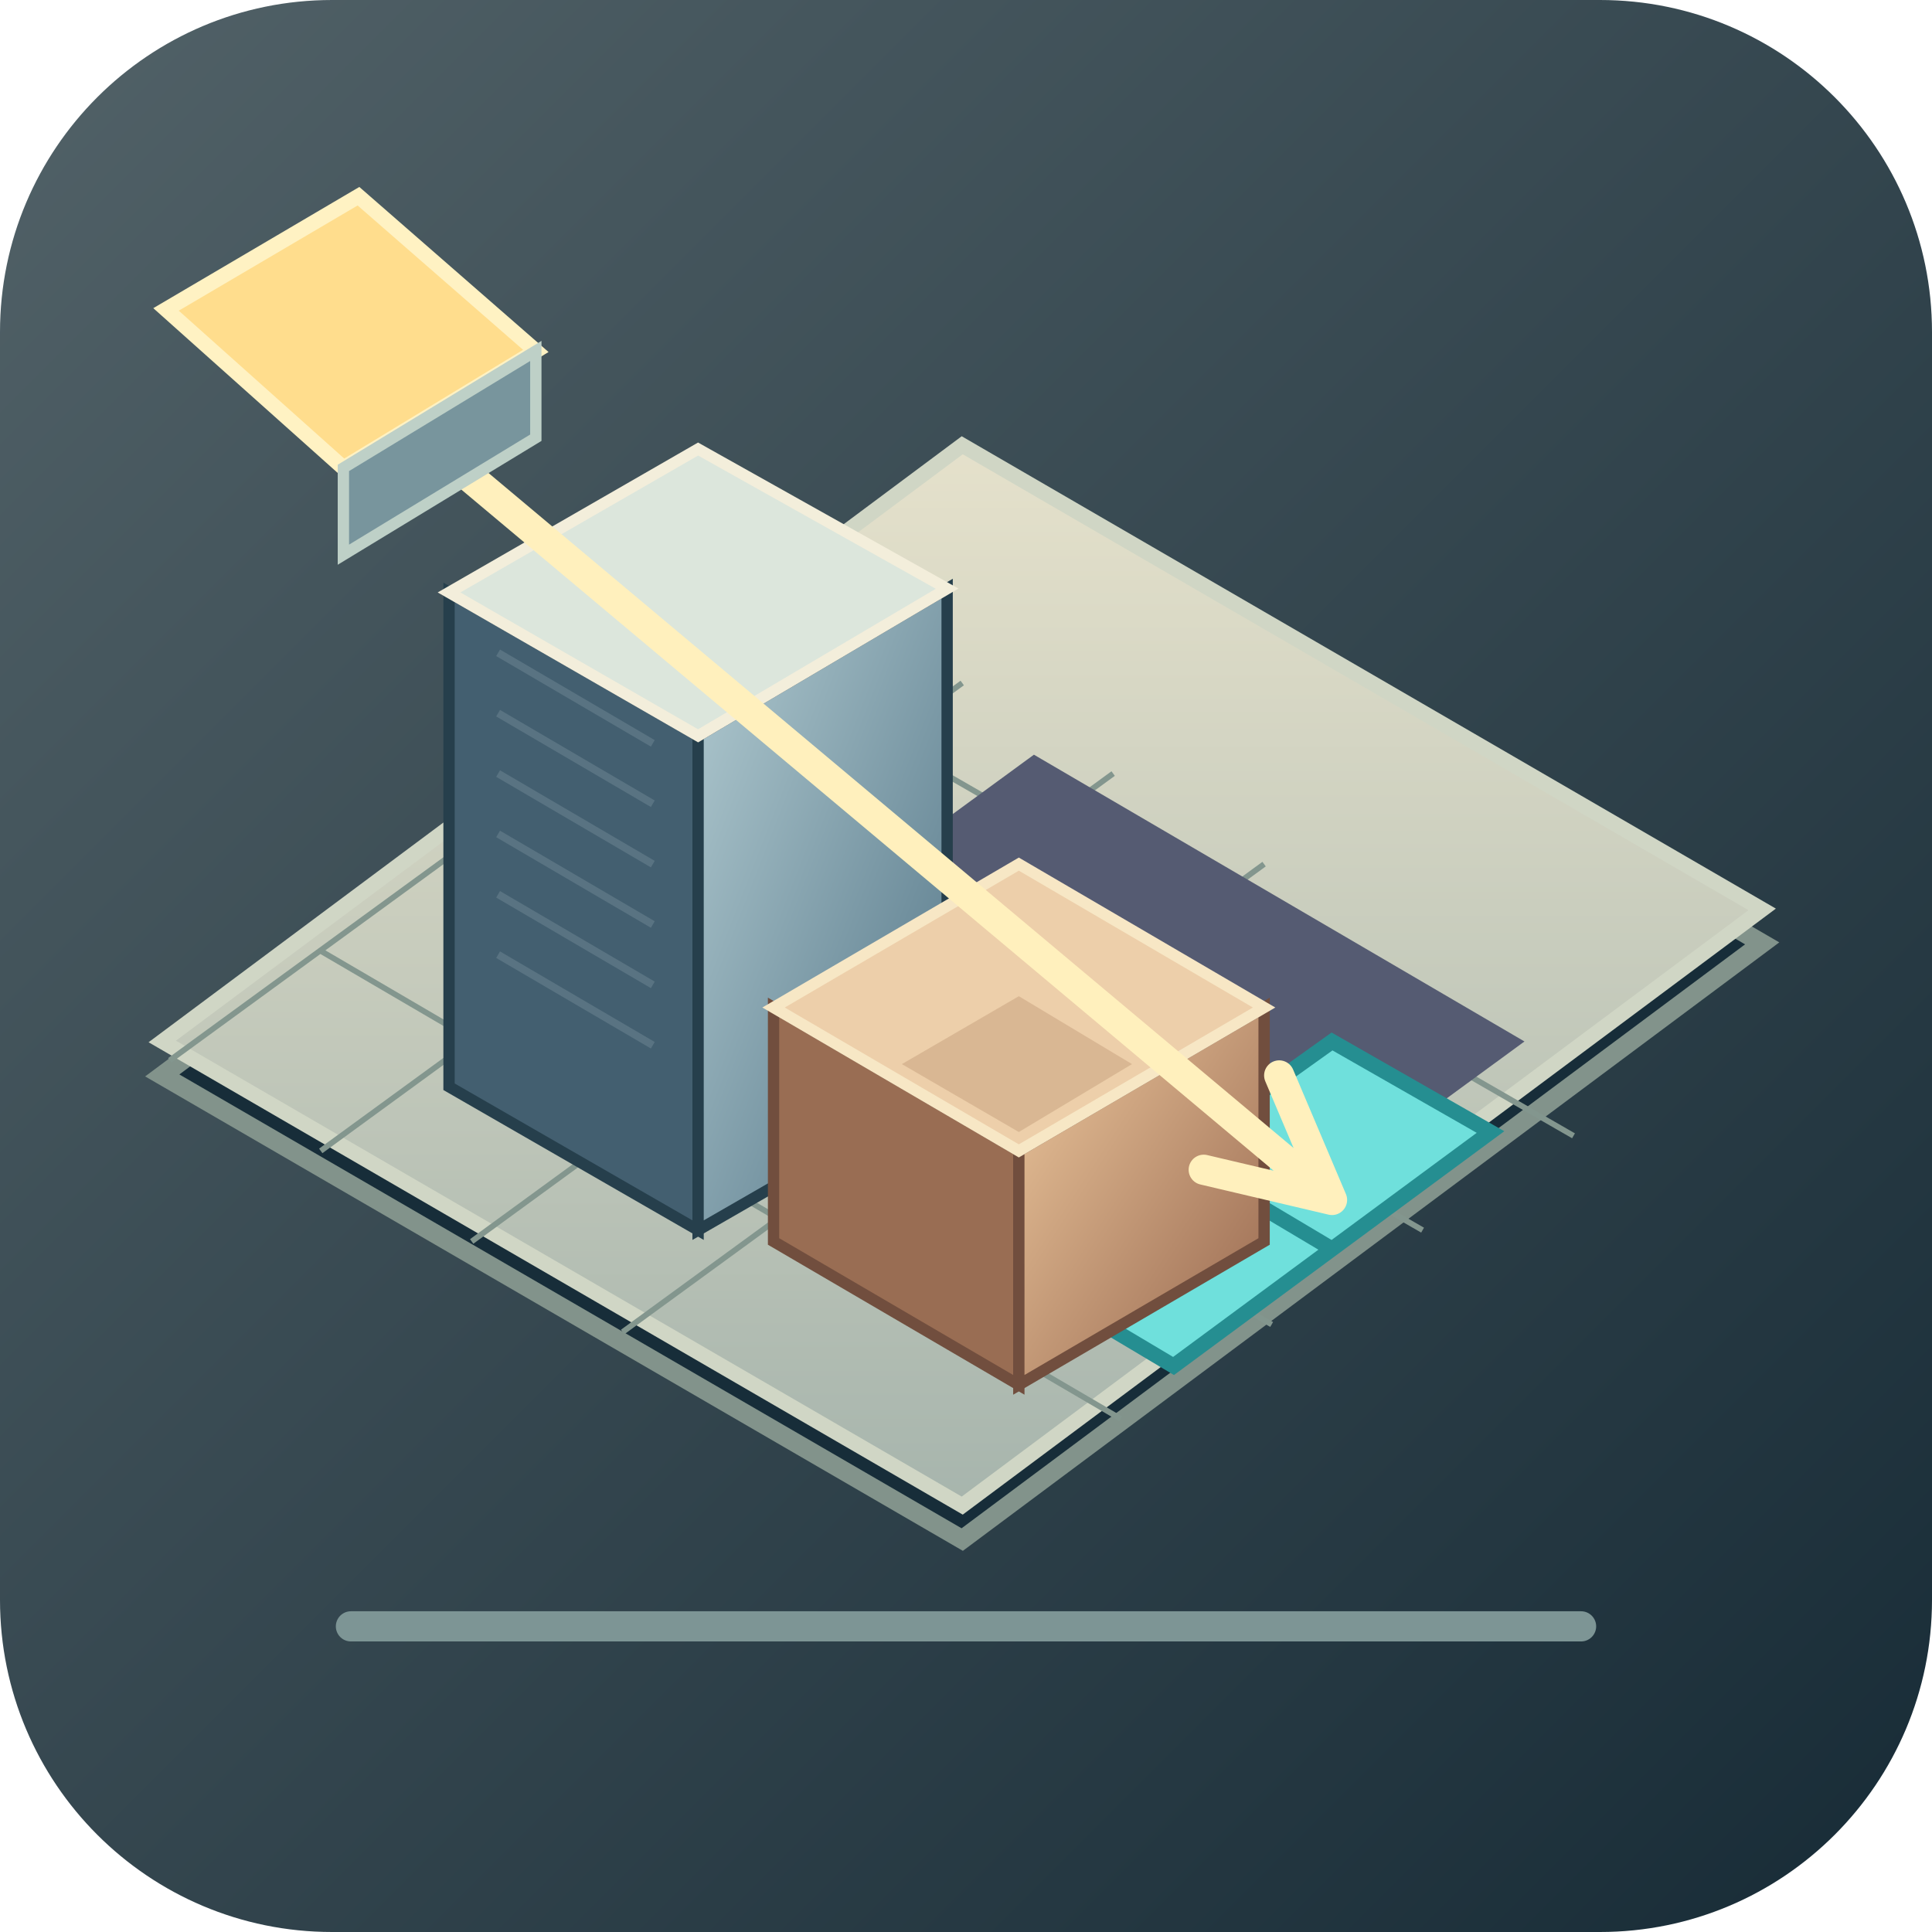
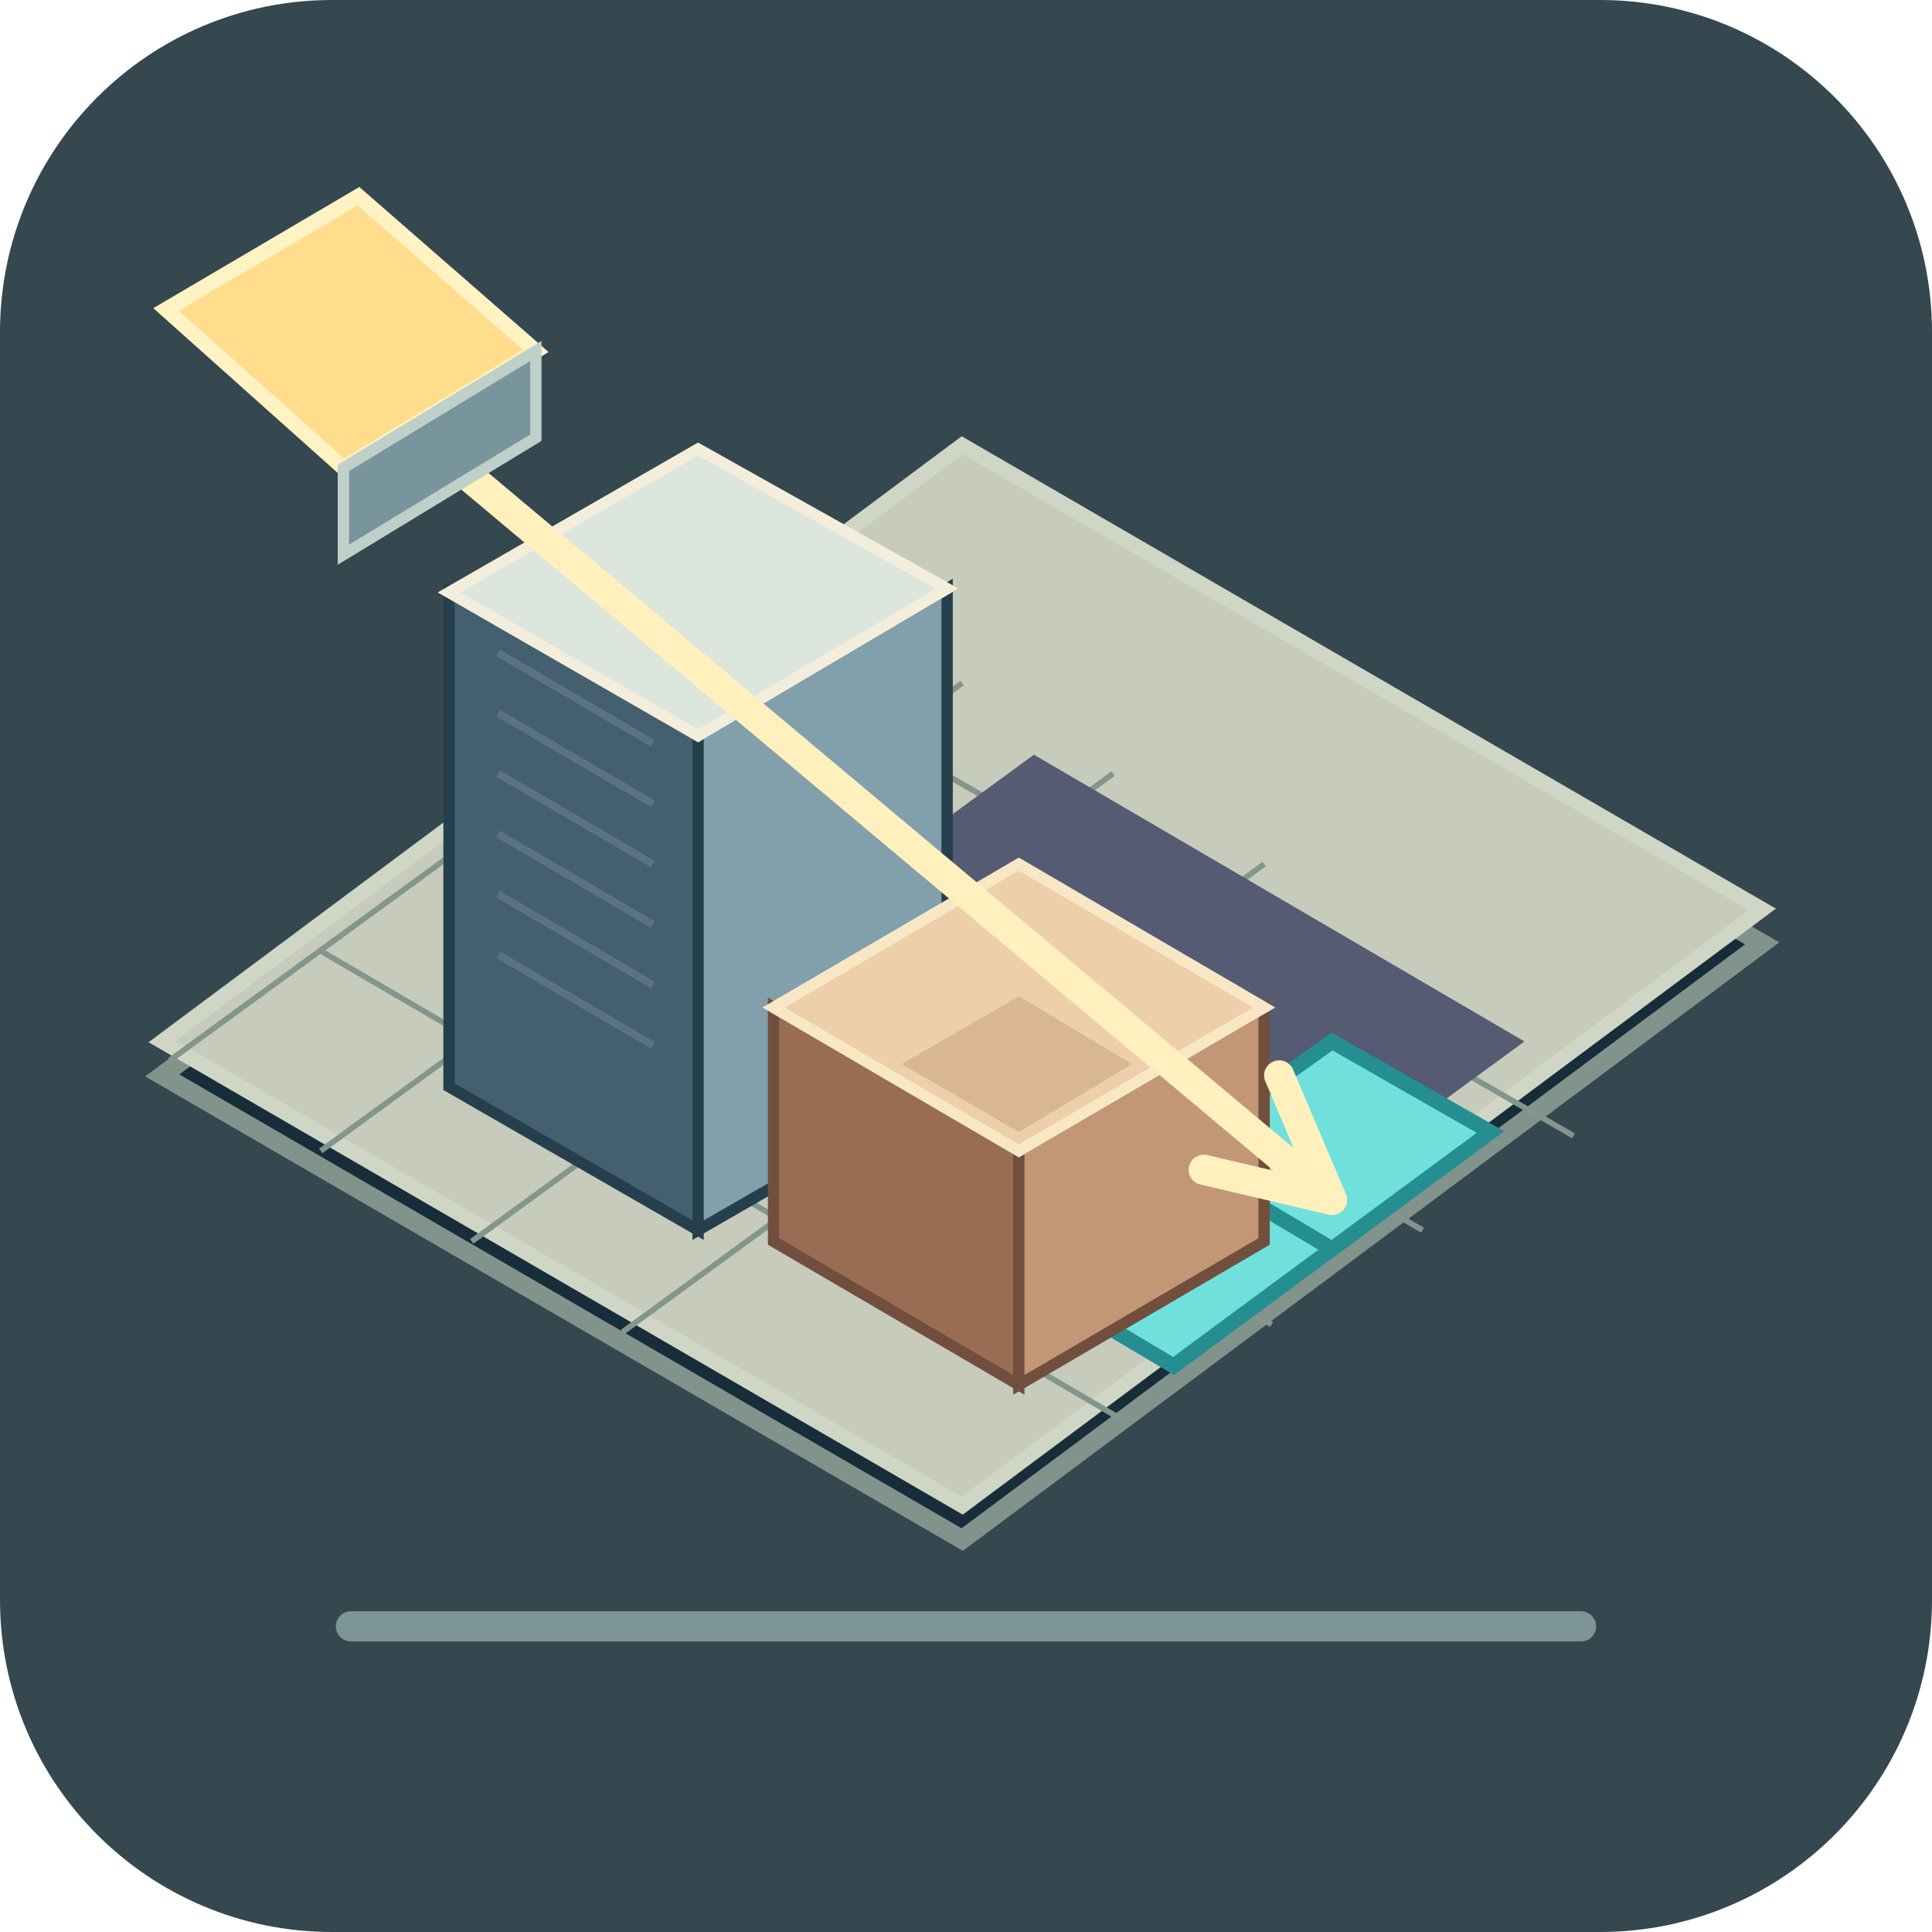
- <svg xmlns="http://www.w3.org/2000/svg" width="512" height="512" viewBox="0 0 512 512">
-   <defs>
-     <linearGradient id="bench" x2="1" y2="1">
-       <stop stop-color="#526268" />
-       <stop offset="1" stop-color="#172b36" />
-     </linearGradient>
-     <linearGradient id="steel" x2="1" y2="1">
-       <stop stop-color="#b2cbd1" />
-       <stop offset="1" stop-color="#527486" />
-     </linearGradient>
-     <linearGradient id="copper" x2="1" y2="1">
-       <stop stop-color="#edc89d" />
-       <stop offset="1" stop-color="#96664e" />
-     </linearGradient>
-     <linearGradient id="floor" x2="0" y2="1">
-       <stop stop-color="#e5e1cb" />
-       <stop offset="1" stop-color="#a7b5ad" />
-     </linearGradient>
-   </defs>
-   <rect width="512" height="512" rx="88" fill="url(#bench)" />
-   <path d="M255 127 467 250 255 408 43 285Z" fill="#172d39" stroke="#82938b" stroke-width="5" />
-   <path d="M255 118 467 241 255 399 43 276Z" fill="url(#floor)" stroke="#d0d6c5" stroke-width="4" />
-   <path d="m85 252 212 124m-172-148 212 123m-172-147 212 122m-172-147 212 122m-202-144-170 124m210-100-170 124m210-100-170 124m210-100-170 124" fill="none" stroke="#83968e" stroke-width="1.5" />
-   <path d="m166 279 130 76 108-79-130-76Z" fill="#555b72" />
-   <path d="m311 306 42-30 42 24-42 31Zm-42 31 42-31 42 25-42 31Z" fill="#6fe0dc" stroke="#258e91" stroke-width="4" />
-   <path d="m119 157 66 38v131l-66-38Z" fill="#435f70" stroke="#263f4c" stroke-width="3" />
-   <path d="m185 195 66-39v132l-66 38Z" fill="url(#steel)" stroke="#263f4c" stroke-width="3" />
-   <path d="m119 157 66-38 66 37-66 39Z" fill="#dce6dc" stroke="#f3eedb" stroke-width="3" />
-   <path d="m132 173 41 24m-41-8 41 24m-41-8 41 24m-41-8 41 24m-41-8 41 24m-41-8 41 24" stroke="#9db2b8" stroke-opacity=".25" stroke-width="2" />
-   <path d="m205 267 65 38v62l-65-38Z" fill="#996d53" stroke="#714e3e" stroke-width="3" />
-   <path d="m270 305 65-38v62l-65 38Z" fill="url(#copper)" stroke="#714e3e" stroke-width="3" />
-   <path d="m205 267 65-38 65 38-65 38Z" fill="#edcfaa" stroke="#f7e7c5" stroke-width="3" />
-   <path d="m239 282 31-18 30 18-30 18Z" fill="#ab805e" opacity=".3" />
-   <path d="m93 100 260 218m-34-8 34 8-14-33" fill="none" stroke="#fff0bd" stroke-width="8" stroke-linecap="round" stroke-linejoin="round" />
-   <path d="m44 82 51-30 47 41-51 31Z" fill="#ffdd8d" stroke="#fff2c3" stroke-width="4" />
-   <path d="m91 124 51-31v23l-51 31Z" fill="#78959d" stroke="#bed0c7" stroke-width="3" />
-   <path d="M93 431h326" stroke="#7d9595" stroke-width="8" stroke-linecap="round" />
+ <svg xmlns="http://www.w3.org/2000/svg" width="64" height="64" viewBox="0 0 64 64">
+   <g transform="scale(0.125)">
+     <rect width="512" height="512" rx="88" fill="#35474f" />
+     <path d="M255 127 467 250 255 408 43 285Z" fill="#172d39" stroke="#82938b" stroke-width="5" />
+     <path d="M255 118 467 241 255 399 43 276Z" fill="#c6cbbc" stroke="#d0d6c5" stroke-width="4" />
+     <path d="m85 252 212 124m-172-148 212 123m-172-147 212 122m-172-147 212 122m-202-144-170 124m210-100-170 124m210-100-170 124m210-100-170 124" fill="none" stroke="#83968e" stroke-width="1.5" />
+     <path d="m166 279 130 76 108-79-130-76Z" fill="#555b72" />
+     <path d="m311 306 42-30 42 24-42 31Zm-42 31 42-31 42 25-42 31Z" fill="#6fe0dc" stroke="#258e91" stroke-width="4" />
+     <path d="m119 157 66 38v131l-66-38Z" fill="#435f70" stroke="#263f4c" stroke-width="3" />
+     <path d="m185 195 66-39v132l-66 38Z" fill="#829fac" stroke="#263f4c" stroke-width="3" />
+     <path d="m119 157 66-38 66 37-66 39Z" fill="#dce6dc" stroke="#f3eedb" stroke-width="3" />
+     <path d="m132 173 41 24m-41-8 41 24m-41-8 41 24m-41-8 41 24m-41-8 41 24m-41-8 41 24" stroke="#9db2b8" stroke-opacity=".25" stroke-width="2" />
+     <path d="m205 267 65 38v62l-65-38Z" fill="#996d53" stroke="#714e3e" stroke-width="3" />
+     <path d="m270 305 65-38v62l-65 38Z" fill="#c29776" stroke="#714e3e" stroke-width="3" />
+     <path d="m205 267 65-38 65 38-65 38Z" fill="#edcfaa" stroke="#f7e7c5" stroke-width="3" />
+     <path d="m239 282 31-18 30 18-30 18Z" fill="#ab805e" opacity=".3" />
+     <path d="m93 100 260 218m-34-8 34 8-14-33" fill="none" stroke="#fff0bd" stroke-width="8" stroke-linecap="round" stroke-linejoin="round" />
+     <path d="m44 82 51-30 47 41-51 31Z" fill="#ffdd8d" stroke="#fff2c3" stroke-width="4" />
+     <path d="m91 124 51-31v23l-51 31Z" fill="#78959d" stroke="#bed0c7" stroke-width="3" />
+     <path d="M93 431h326" stroke="#7d9595" stroke-width="8" stroke-linecap="round" />
+   </g>
</svg>
